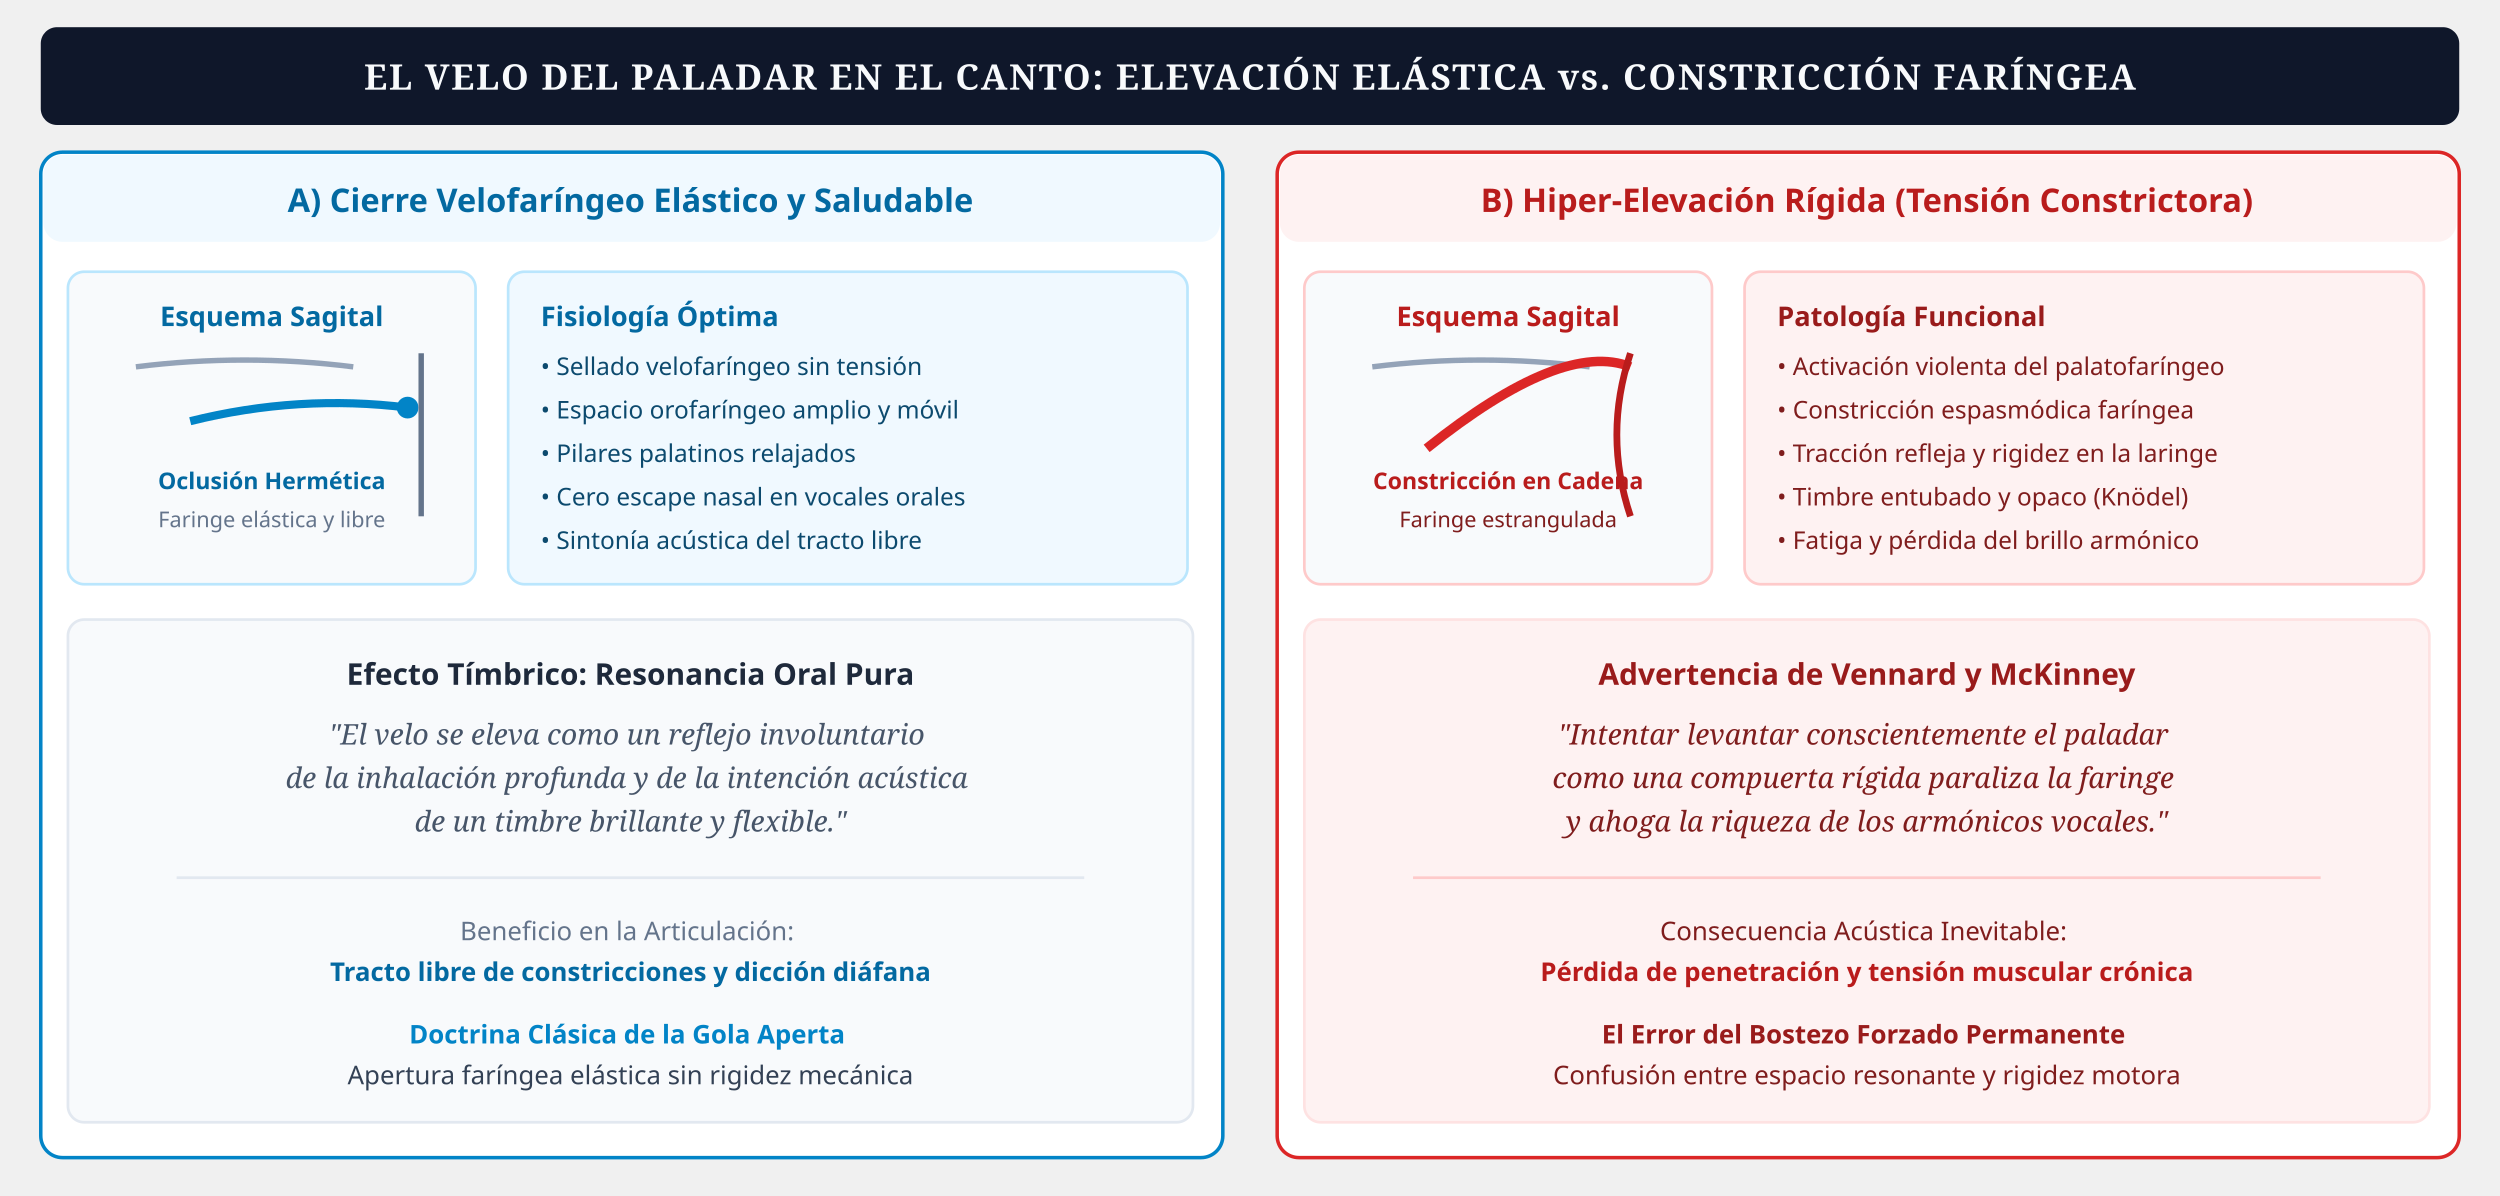
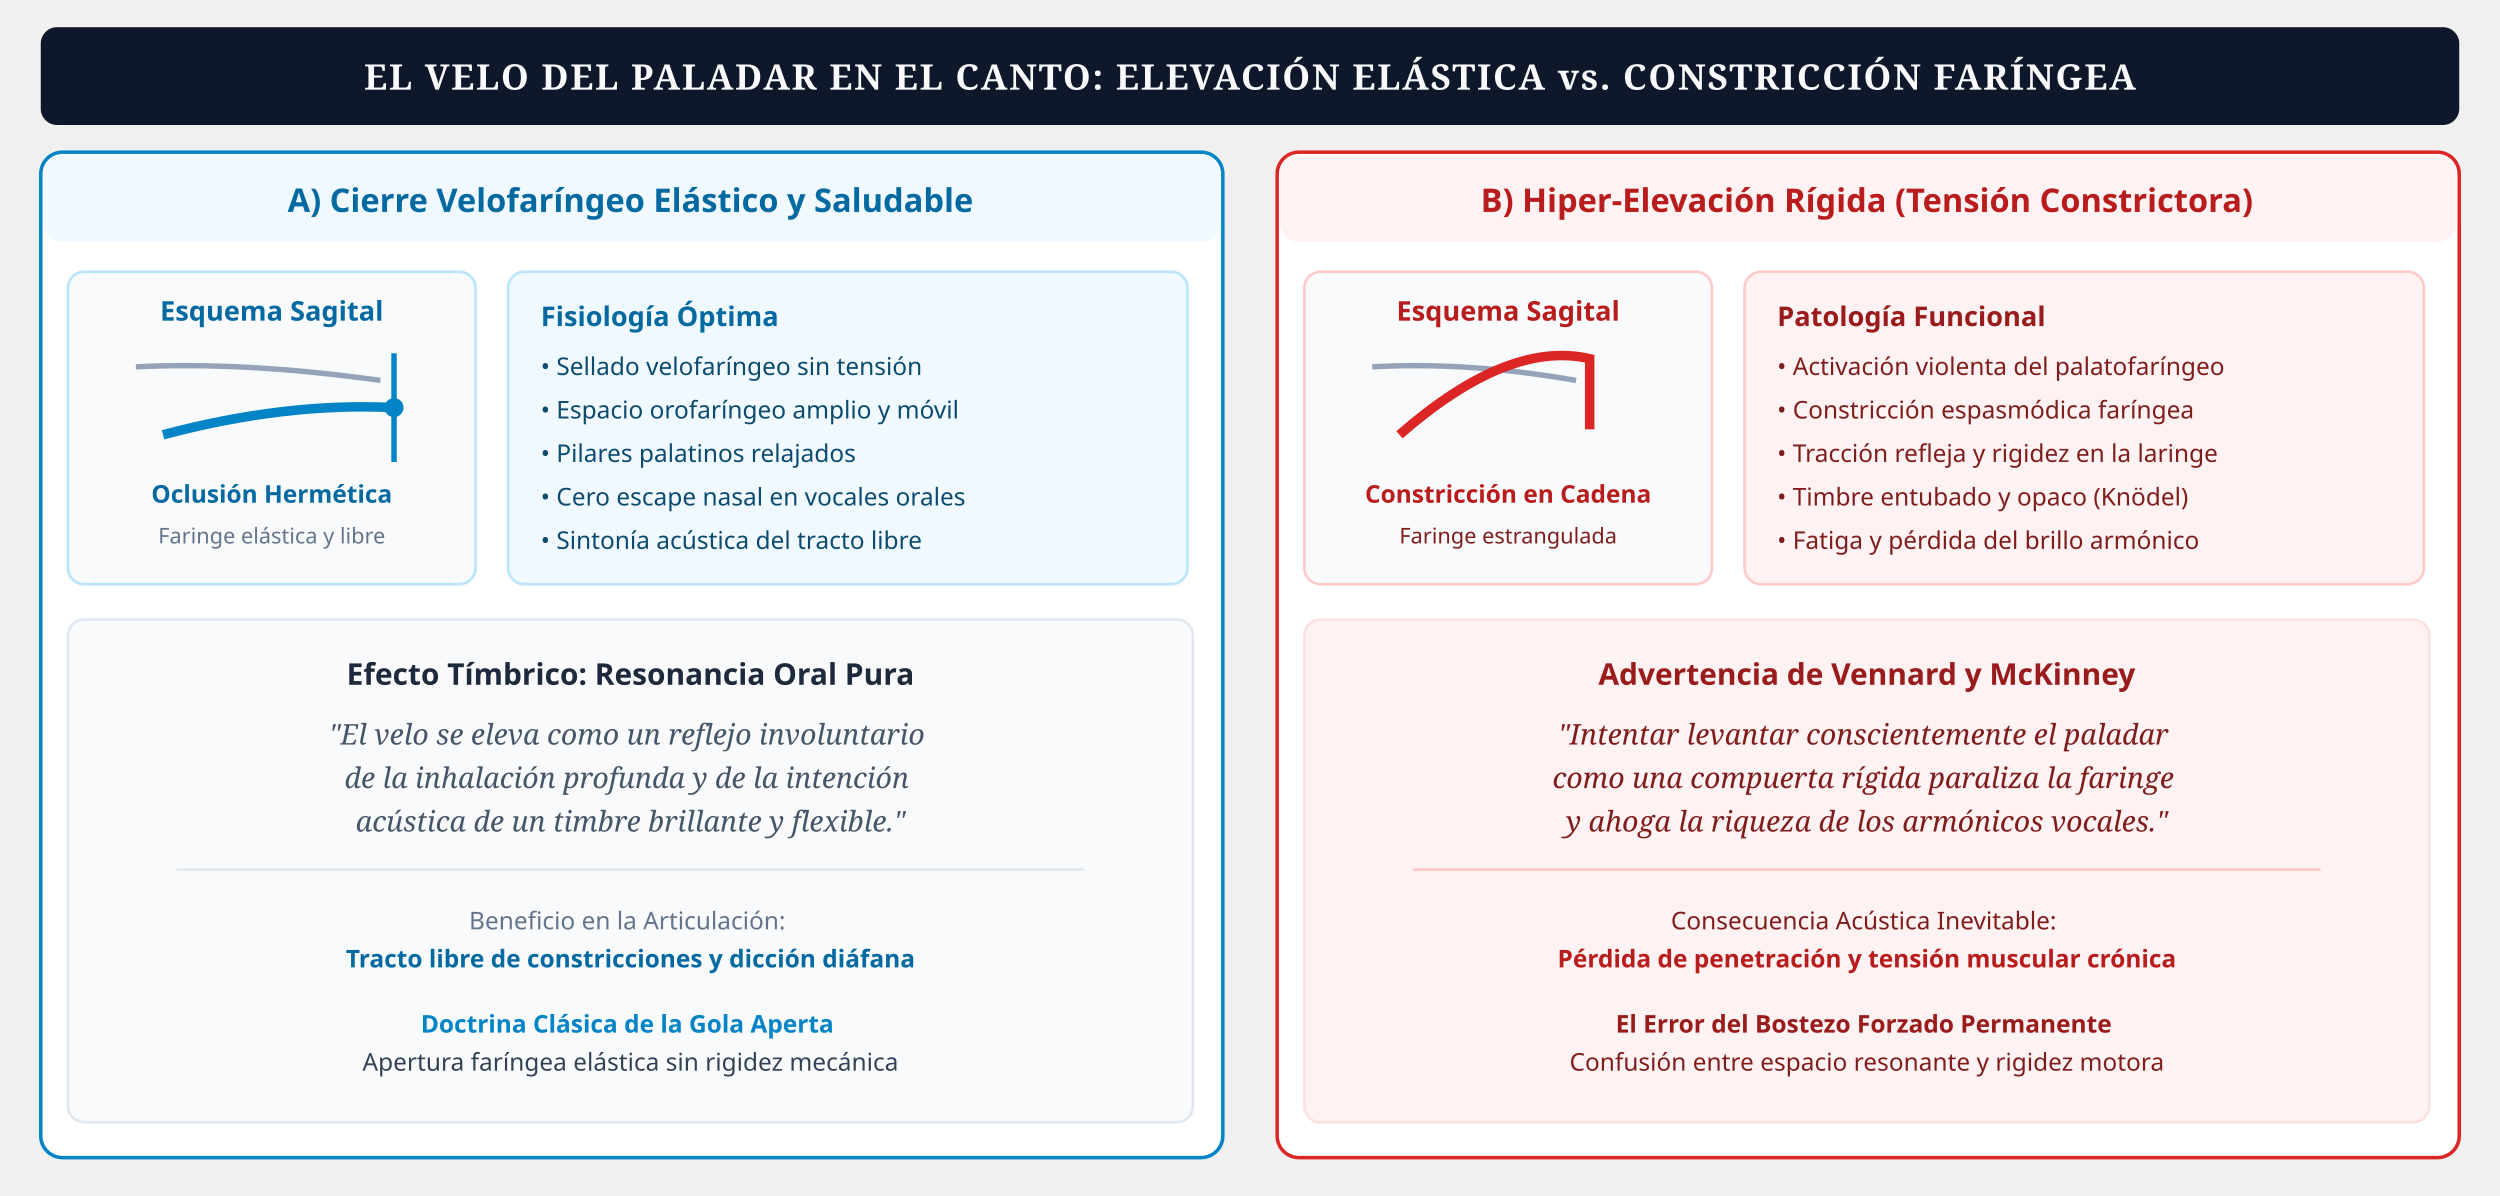
<svg xmlns="http://www.w3.org/2000/svg" viewBox="0 0 920 440" width="100%" height="auto" style="background:#ffffff; border:1px solid #cbd5e1; border-radius:10px; padding:12px; box-shadow: 0 2px 8px rgba(0,0,0,0.05);">
  <rect x="15" y="10" width="890" height="36" rx="6" fill="#0f172a" />
  <text x="460" y="33" text-anchor="middle" font-family="'Cinzel', serif" font-size="13" font-weight="700" fill="#f8fafc" letter-spacing="0.05em">EL VELO DEL PALADAR EN EL CANTO: ELEVACIÓN ELÁSTICA vs. CONSTRICCIÓN FARÍNGEA</text>
  <rect x="15" y="56" width="435" height="370" rx="8" fill="#ffffff" stroke="#0284c7" stroke-width="1.3" />
  <rect x="16" y="57" width="433" height="32" rx="7" fill="#f0f9ff" />
  <text x="232" y="78" text-anchor="middle" font-family="'Plus Jakarta Sans', sans-serif" font-weight="700" font-size="12" fill="#0369a1">A) Cierre Velofaríngeo Elástico y Saludable</text>
  <g transform="translate(25, 100)">
    <rect x="0" y="0" width="150" height="115" rx="6" fill="#f8fafc" stroke="#bae6fd" />
-     <text x="75" y="20" text-anchor="middle" font-family="'Plus Jakarta Sans', sans-serif" font-size="10" font-weight="700" fill="#0369a1">Esquema Sagital</text>
-     <path d="M 25 35 Q 65 30 105 35" stroke="#94a3b8" stroke-width="2" fill="none" />
-     <path d="M 45 55 Q 85 45 125 50" stroke="#0284c7" stroke-width="3" fill="none" />
-     <circle cx="125" cy="50" r="4" fill="#0284c7" />
-     <line x1="130" y1="30" x2="130" y2="90" stroke="#64748b" stroke-width="2" />
-     <text x="75" y="80" text-anchor="middle" font-family="'Plus Jakarta Sans', sans-serif" font-size="8.5" font-weight="600" fill="#0369a1">Oclusión Hermética</text>
-     <text x="75" y="94" text-anchor="middle" font-family="'Plus Jakarta Sans', sans-serif" font-size="8" fill="#64748b">Faringe elástica y libre</text>
+     <text x="75" y="18" text-anchor="middle" font-family="'Plus Jakarta Sans', sans-serif" font-size="10" font-weight="700" fill="#0369a1">Esquema Sagital</text>
+     <path d="M 25 35 Q 65 33 115 40" stroke="#94a3b8" stroke-width="2" fill="none" />
+     <path d="M 35 60 Q 80 48 120 50" stroke="#0284c7" stroke-width="3.5" fill="none" />
+     <line x1="120" y1="30" x2="120" y2="70" stroke="#0284c7" stroke-width="2" />
+     <circle cx="120" cy="50" r="3.5" fill="#0284c7" />
+     <text x="75" y="85" text-anchor="middle" font-family="'Plus Jakarta Sans', sans-serif" font-size="9" font-weight="700" fill="#0369a1">Oclusión Hermética</text>
+     <text x="75" y="100" text-anchor="middle" font-family="'Plus Jakarta Sans', sans-serif" font-size="8" fill="#64748b">Faringe elástica y libre</text>
    <rect x="162" y="0" width="250" height="115" rx="6" fill="#f0f9ff" stroke="#bae6fd" />
    <text x="174" y="20" font-family="'Plus Jakarta Sans', sans-serif" font-size="10" font-weight="700" fill="#0369a1">Fisiología Óptima</text>
    <text x="174" y="38" font-family="'Plus Jakarta Sans', sans-serif" font-size="9" fill="#0c4a6e">• Sellado velofaríngeo sin tensión</text>
    <text x="174" y="54" font-family="'Plus Jakarta Sans', sans-serif" font-size="9" fill="#0c4a6e">• Espacio orofaríngeo amplio y móvil</text>
    <text x="174" y="70" font-family="'Plus Jakarta Sans', sans-serif" font-size="9" fill="#0c4a6e">• Pilares palatinos relajados</text>
    <text x="174" y="86" font-family="'Plus Jakarta Sans', sans-serif" font-size="9" fill="#0c4a6e">• Cero escape nasal en vocales orales</text>
    <text x="174" y="102" font-family="'Plus Jakarta Sans', sans-serif" font-size="9" fill="#0c4a6e">• Sintonía acústica del tracto libre</text>
  </g>
  <g transform="translate(25, 228)">
    <rect x="0" y="0" width="414" height="185" rx="6" fill="#f8fafc" stroke="#e2e8f0" />
    <text x="207" y="24" text-anchor="middle" font-family="'Plus Jakarta Sans', sans-serif" font-size="11" font-weight="700" fill="#1e293b">Efecto Tímbrico: Resonancia Oral Pura</text>
    <text x="207" y="46" text-anchor="middle" font-family="'Newsreader', serif" font-style="italic" font-size="10.5" fill="#475569">
      <tspan x="207" dy="0">"El velo se eleva como un reflejo involuntario</tspan>
-       <tspan x="207" dy="16">de la inhalación profunda y de la intención acústica</tspan>
-       <tspan x="207" dy="16">de un timbre brillante y flexible."</tspan>
+       <tspan x="207" dy="16">de la inhalación profunda y de la intención</tspan>
+       <tspan x="207" dy="16">acústica de un timbre brillante y flexible."</tspan>
    </text>
-     <line x1="40" y1="95" x2="374" y2="95" stroke="#e2e8f0" stroke-width="1" />
-     <text x="207" y="118" text-anchor="middle" font-family="'Plus Jakarta Sans', sans-serif" font-size="9.5" fill="#64748b">
+     <line x1="40" y1="92" x2="374" y2="92" stroke="#e2e8f0" stroke-width="1" />
+     <text x="207" y="114" text-anchor="middle" font-family="'Plus Jakarta Sans', sans-serif" font-size="9" fill="#64748b">
      <tspan x="207" dy="0">Beneficio en la Articulación:</tspan>
-       <tspan x="207" dy="15" font-weight="600" fill="#0369a1">Tracto libre de constricciones y dicción diáfana</tspan>
+       <tspan x="207" dy="14" font-weight="600" fill="#0369a1">Tracto libre de constricciones y dicción diáfana</tspan>
    </text>
-     <text x="207" y="156" text-anchor="middle" font-family="'Plus Jakarta Sans', sans-serif" font-size="9.5" font-weight="700" fill="#0284c7">
+     <text x="207" y="152" text-anchor="middle" font-family="'Plus Jakarta Sans', sans-serif" font-size="9" font-weight="700" fill="#0284c7">
      <tspan x="207" dy="0">Doctrina Clásica de la Gola Aperta</tspan>
-       <tspan x="207" dy="15" font-weight="500" fill="#334155">Apertura faríngea elástica sin rigidez mecánica</tspan>
+       <tspan x="207" dy="14" font-weight="500" fill="#334155">Apertura faríngea elástica sin rigidez mecánica</tspan>
    </text>
  </g>
  <rect x="470" y="56" width="435" height="370" rx="8" fill="#ffffff" stroke="#dc2626" stroke-width="1.3" />
  <rect x="471" y="57" width="433" height="32" rx="7" fill="#fef2f2" />
  <text x="687" y="78" text-anchor="middle" font-family="'Plus Jakarta Sans', sans-serif" font-weight="700" font-size="12" fill="#b91c1c">B) Hiper-Elevación Rígida (Tensión Constrictora)</text>
  <g transform="translate(480, 100)">
    <rect x="0" y="0" width="150" height="115" rx="6" fill="#f8fafc" stroke="#fecaca" />
-     <text x="75" y="20" text-anchor="middle" font-family="'Plus Jakarta Sans', sans-serif" font-size="10" font-weight="700" fill="#b91c1c">Esquema Sagital</text>
-     <path d="M 25 35 Q 65 30 105 35" stroke="#94a3b8" stroke-width="2" fill="none" />
-     <path d="M 45 65 Q 95 25 120 35" stroke="#dc2626" stroke-width="3.5" fill="none" />
-     <path d="M 120 30 Q 110 60 120 90" stroke="#b91c1c" stroke-width="2.5" fill="none" />
-     <text x="75" y="80" text-anchor="middle" font-family="'Plus Jakarta Sans', sans-serif" font-size="8.5" font-weight="600" fill="#b91c1c">Constricción en Cadena</text>
-     <text x="75" y="94" text-anchor="middle" font-family="'Plus Jakarta Sans', sans-serif" font-size="8" fill="#7f1d1d">Faringe estrangulada</text>
+     <text x="75" y="18" text-anchor="middle" font-family="'Plus Jakarta Sans', sans-serif" font-size="10" font-weight="700" fill="#b91c1c">Esquema Sagital</text>
+     <path d="M 25 35 Q 60 33 100 40" stroke="#94a3b8" stroke-width="2" fill="none" />
+     <path d="M 35 60 Q 75 25 105 32 L 105 58" stroke="#dc2626" stroke-width="3.5" fill="none" />
+     <text x="75" y="85" text-anchor="middle" font-family="'Plus Jakarta Sans', sans-serif" font-size="9" font-weight="700" fill="#b91c1c">Constricción en Cadena</text>
+     <text x="75" y="100" text-anchor="middle" font-family="'Plus Jakarta Sans', sans-serif" font-size="8" fill="#7f1d1d">Faringe estrangulada</text>
    <rect x="162" y="0" width="250" height="115" rx="6" fill="#fef2f2" stroke="#fecaca" />
    <text x="174" y="20" font-family="'Plus Jakarta Sans', sans-serif" font-size="10" font-weight="700" fill="#991b1b">Patología Funcional</text>
    <text x="174" y="38" font-family="'Plus Jakarta Sans', sans-serif" font-size="9" fill="#7f1d1d">• Activación violenta del palatofaríngeo</text>
    <text x="174" y="54" font-family="'Plus Jakarta Sans', sans-serif" font-size="9" fill="#7f1d1d">• Constricción espasmódica faríngea</text>
    <text x="174" y="70" font-family="'Plus Jakarta Sans', sans-serif" font-size="9" fill="#7f1d1d">• Tracción refleja y rigidez en la laringe</text>
    <text x="174" y="86" font-family="'Plus Jakarta Sans', sans-serif" font-size="9" fill="#7f1d1d">• Timbre entubado y opaco (Knödel)</text>
    <text x="174" y="102" font-family="'Plus Jakarta Sans', sans-serif" font-size="9" fill="#7f1d1d">• Fatiga y pérdida del brillo armónico</text>
  </g>
  <g transform="translate(480, 228)">
    <rect x="0" y="0" width="414" height="185" rx="6" fill="#fef2f2" stroke="#fee2e2" />
    <text x="207" y="24" text-anchor="middle" font-family="'Plus Jakarta Sans', sans-serif" font-size="11" font-weight="700" fill="#991b1b">Advertencia de Vennard y McKinney</text>
    <text x="207" y="46" text-anchor="middle" font-family="'Newsreader', serif" font-style="italic" font-size="10.5" fill="#7f1d1d">
      <tspan x="207" dy="0">"Intentar levantar conscientemente el paladar</tspan>
      <tspan x="207" dy="16">como una compuerta rígida paraliza la faringe</tspan>
      <tspan x="207" dy="16">y ahoga la riqueza de los armónicos vocales."</tspan>
    </text>
-     <line x1="40" y1="95" x2="374" y2="95" stroke="#fecaca" stroke-width="1" />
-     <text x="207" y="118" text-anchor="middle" font-family="'Plus Jakarta Sans', sans-serif" font-size="9.5" fill="#7f1d1d">
+     <line x1="40" y1="92" x2="374" y2="92" stroke="#fecaca" stroke-width="1" />
+     <text x="207" y="114" text-anchor="middle" font-family="'Plus Jakarta Sans', sans-serif" font-size="9" fill="#7f1d1d">
      <tspan x="207" dy="0">Consecuencia Acústica Inevitable:</tspan>
-       <tspan x="207" dy="15" font-weight="600" fill="#b91c1c">Pérdida de penetración y tensión muscular crónica</tspan>
+       <tspan x="207" dy="14" font-weight="600" fill="#b91c1c">Pérdida de penetración y tensión muscular crónica</tspan>
    </text>
-     <text x="207" y="156" text-anchor="middle" font-family="'Plus Jakarta Sans', sans-serif" font-size="9.5" font-weight="700" fill="#991b1b">
+     <text x="207" y="152" text-anchor="middle" font-family="'Plus Jakarta Sans', sans-serif" font-size="9" font-weight="700" fill="#991b1b">
      <tspan x="207" dy="0">El Error del Bostezo Forzado Permanente</tspan>
-       <tspan x="207" dy="15" font-weight="500" fill="#7f1d1d">Confusión entre espacio resonante y rigidez motora</tspan>
+       <tspan x="207" dy="14" font-weight="500" fill="#7f1d1d">Confusión entre espacio resonante y rigidez motora</tspan>
    </text>
  </g>
</svg>
